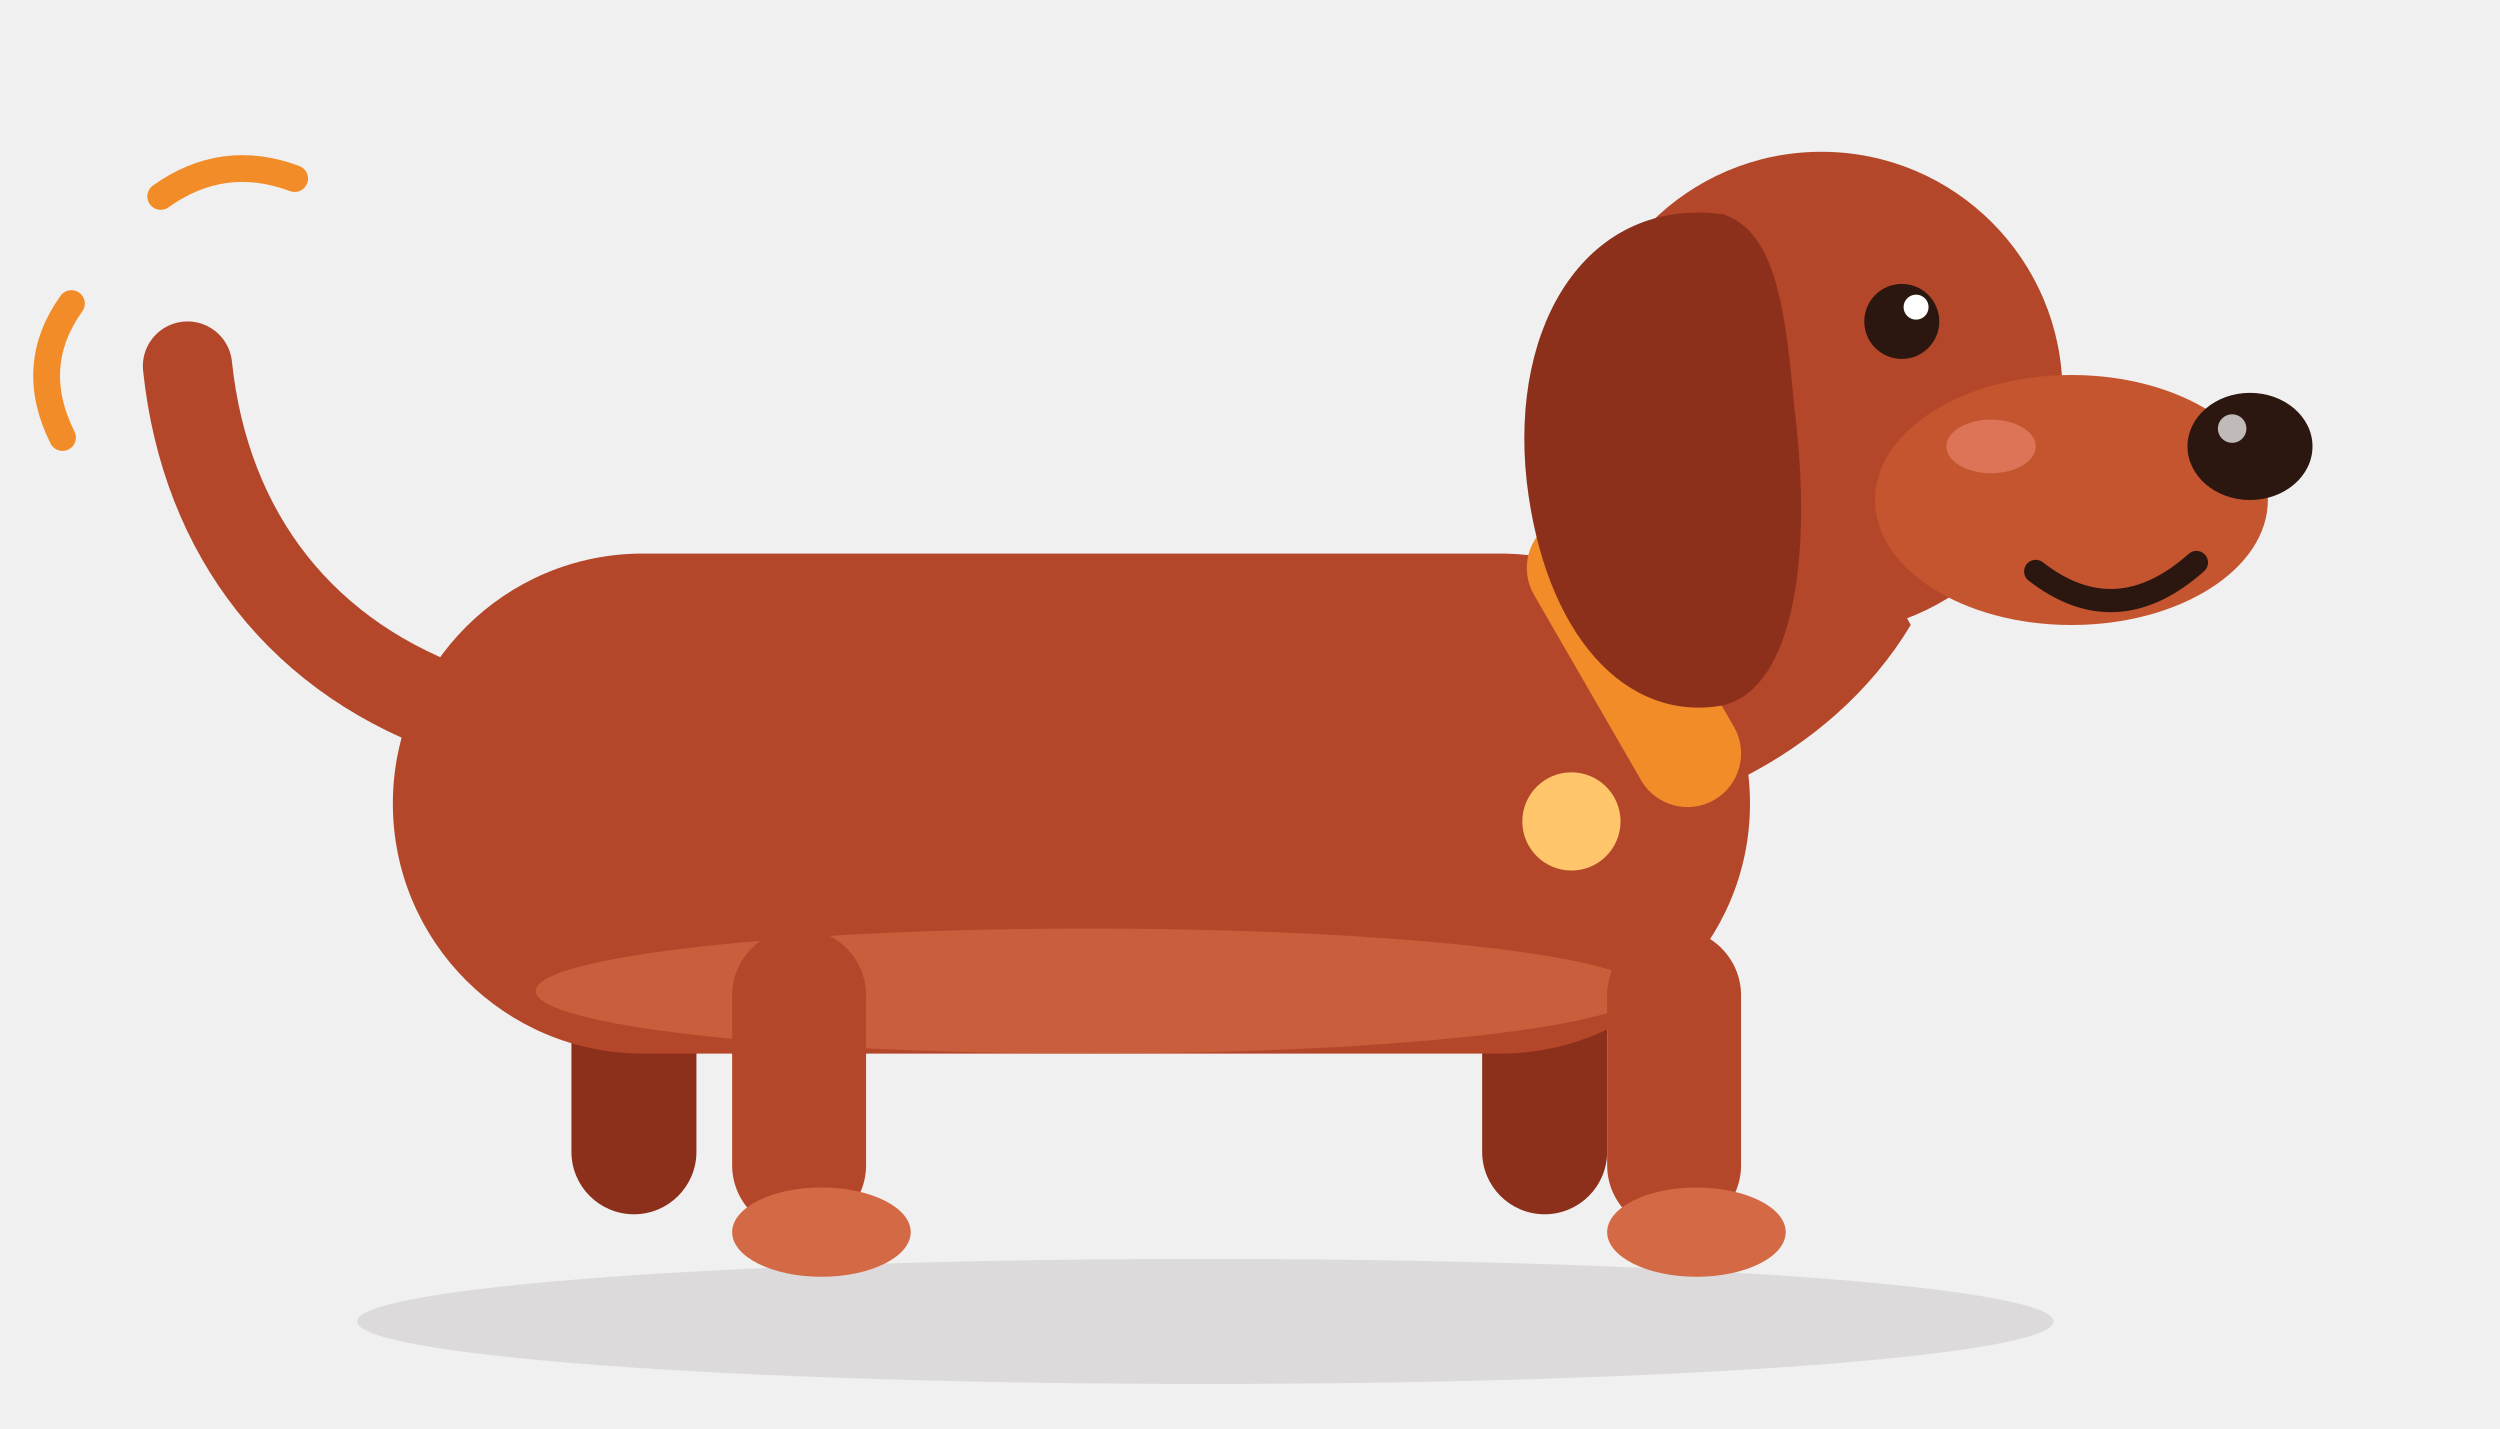
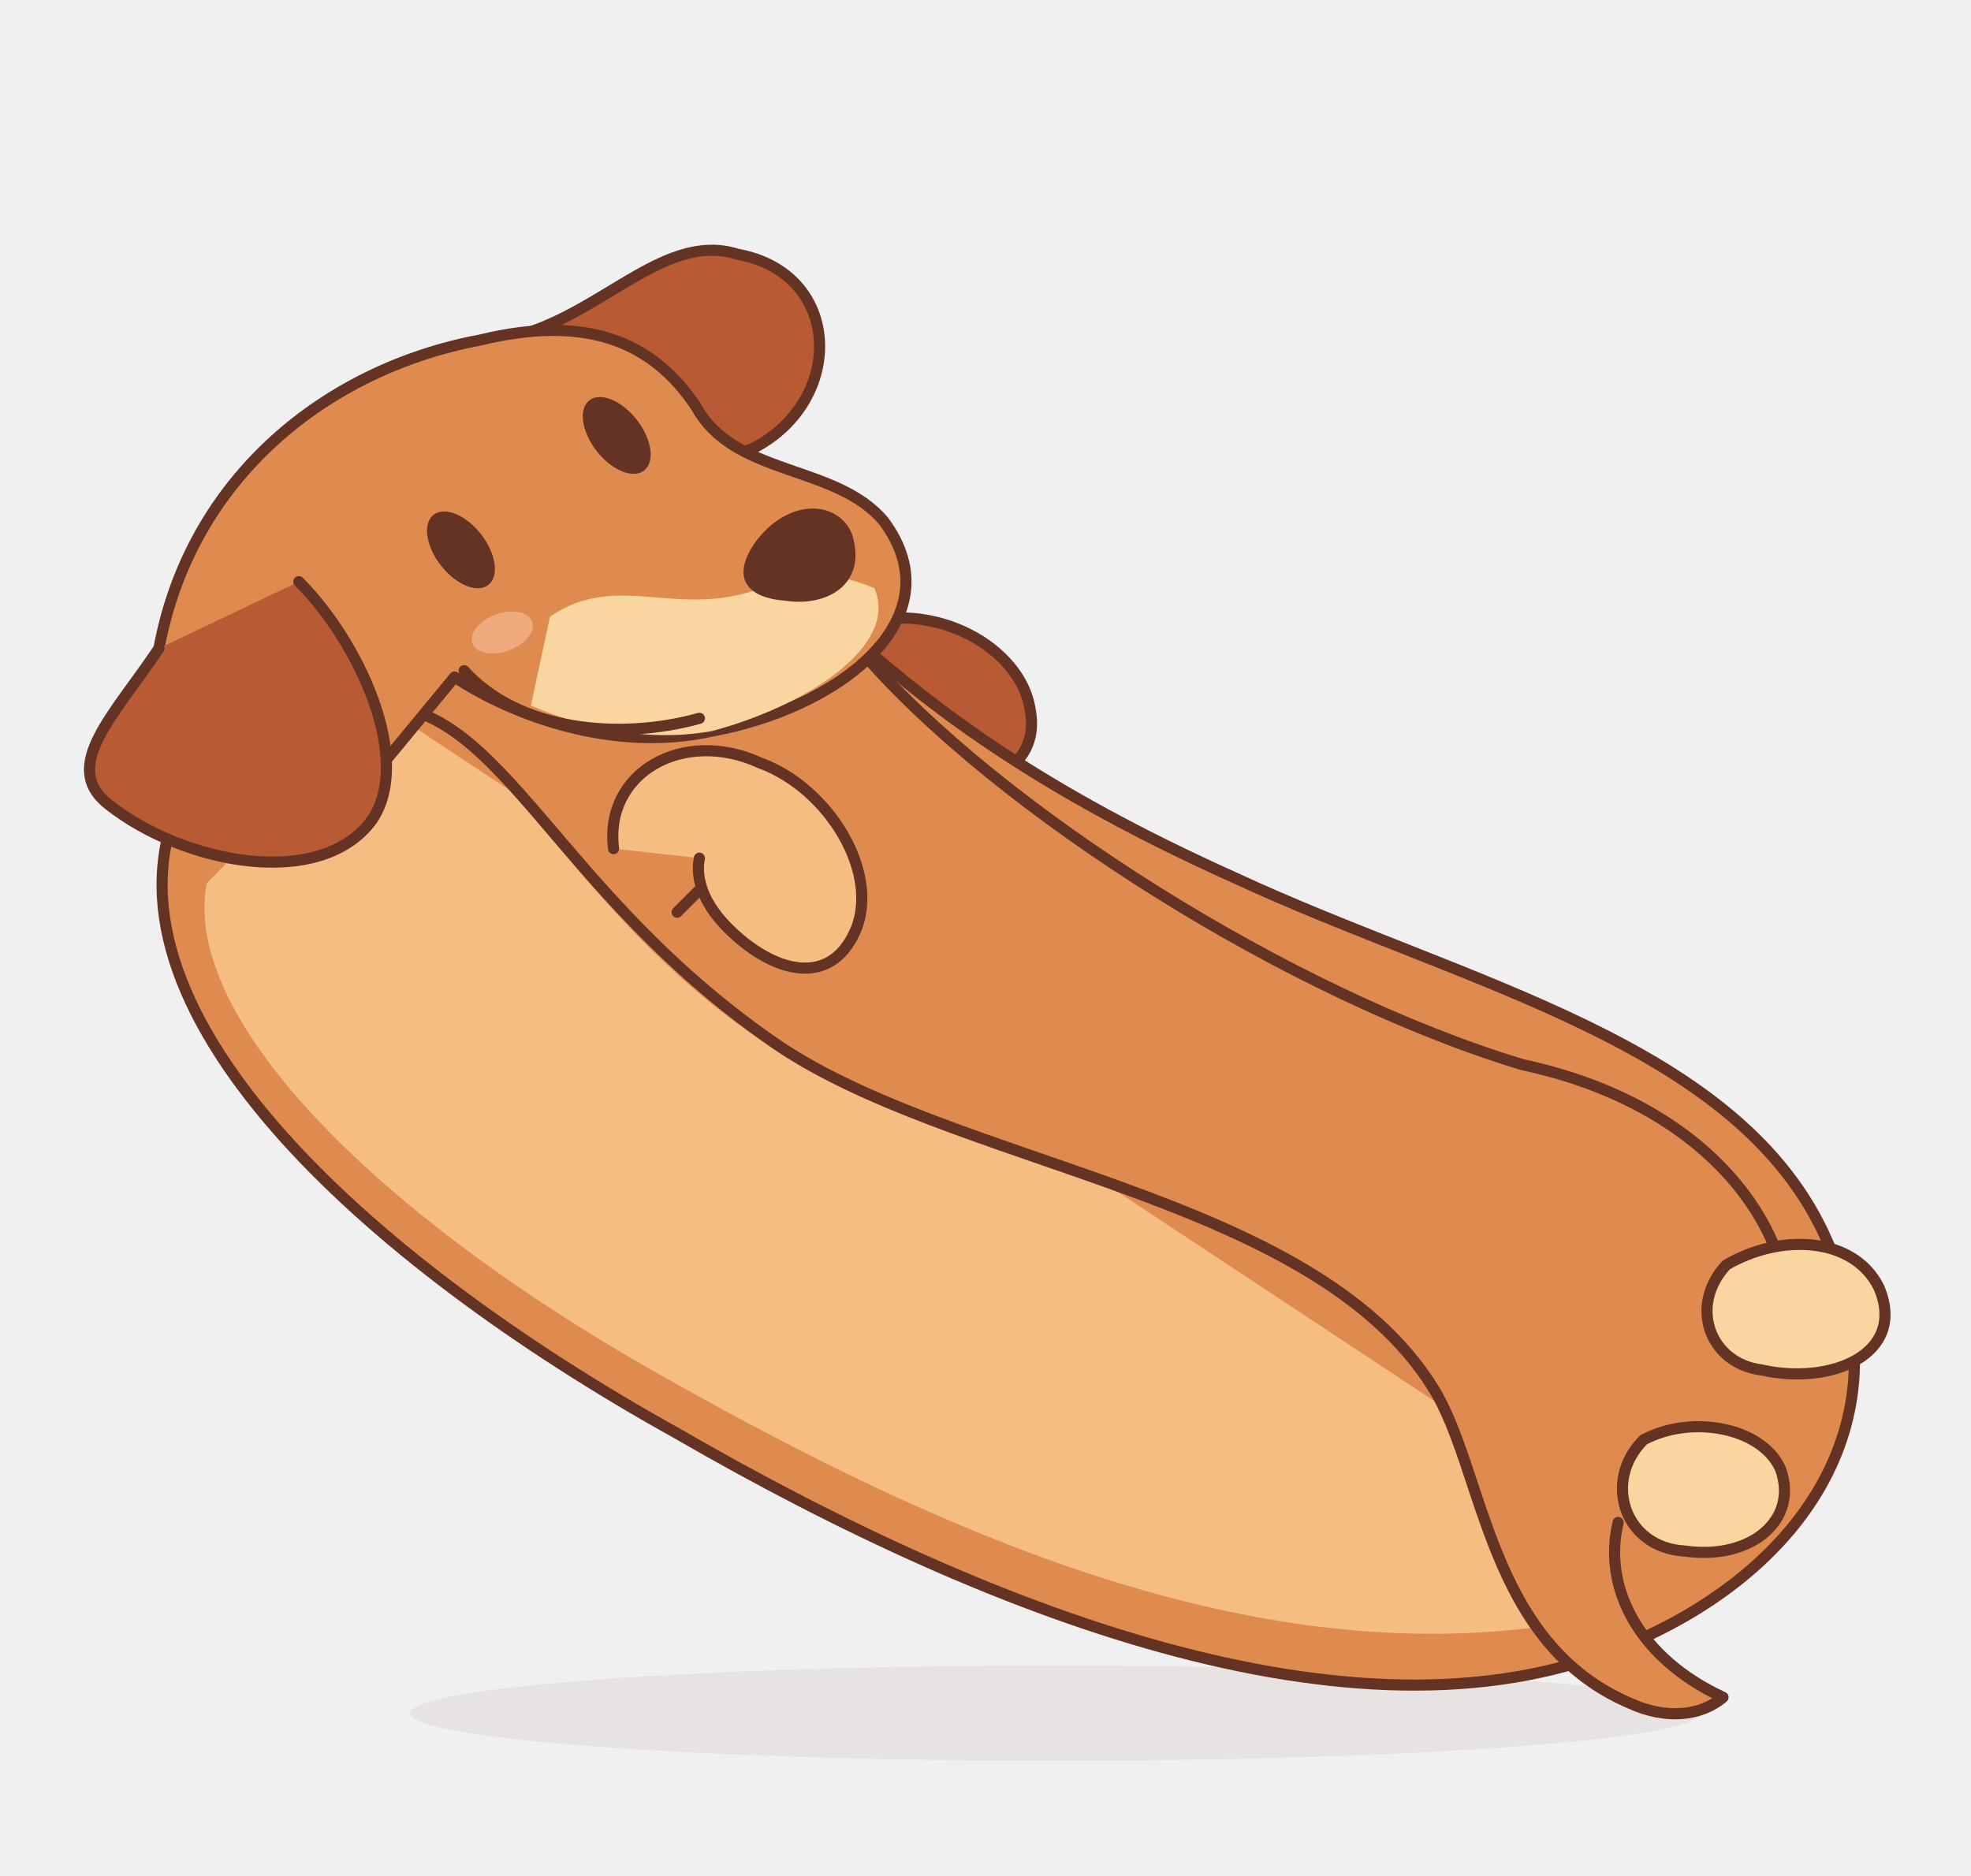
- <svg xmlns="http://www.w3.org/2000/svg" viewBox="0 0 280 160" role="img" aria-label="Bingo, el perro salchicha">
-   <ellipse cx="135" cy="148" rx="95" ry="7" fill="#2b1610" opacity="0.1" />
-   <path d="M52 80 C34 74 23 60 21 41" stroke="#b4462a" stroke-width="10" fill="none" stroke-linecap="round" />
-   <g stroke="#f28c28" stroke-width="3" fill="none" stroke-linecap="round">
-     <path d="M8 34 Q3 41 7 49" />
-     <path d="M18 22 Q25 17 33 20" />
+ <svg xmlns="http://www.w3.org/2000/svg" viewBox="0 0 620 590" role="img" aria-label="Bingo, tu compañero salchicha">
+   <ellipse cx="332" cy="539" rx="203" ry="15" fill="#653324" opacity="0.07" />
+   <g stroke="#653324" stroke-width="3.5" stroke-linecap="round" stroke-linejoin="round">
+     <path d="M268 197 C294 188 321 204 324 223 C328 243 306 251 290 239Z" fill="#b85b35" />
+     <path d="M57 251 C27 316 114 396 213 451 C315 510 431 553 513 517 C569 493 599 445 575 391 C548 328 461 310 388 276 C328 249 295 224 270 202 L124 211Z" fill="#df8b50" />
+     <path d="M118 223 C154 219 177 287 242 329 C302 366 410 373 451 437 C464 459 466 483 483 512 C389 524 294 481 212 435 C120 384 57 321 65 278Z" fill="#f5bd82" stroke="none" />
+     <path d="M271 205 C314 255 406 313 479 335 C535 347 562 383 563 414" fill="none" />
+     <path d="M120 222 C158 223 175 280 242 327 C298 367 413 375 451 437 C467 463 468 517 513 536 C524 541 535 540 542 534 C516 522 504 500 509 479" fill="#df8b50" />
+     <path d="M193 267 C190 243 215 229 239 240 C261 248 277 275 269 293 C261 311 243 306 229 292 C220 283 219 275 220 270 M220 280 L213 287" fill="#f5bd82" />
+     <path d="M543 398 C560 388 583 389 591 405 C600 426 576 436 554 431 C538 429 531 411 543 398Z" fill="#f9d5a0" />
+     <path d="M517 453 C532 445 554 449 560 462 C566 478 551 491 530 488 C511 487 504 466 517 453Z" fill="#f9d5a0" />
  </g>
-   <rect x="64" y="100" width="14" height="36" rx="7" fill="#8c301b" />
-   <rect x="166" y="100" width="14" height="36" rx="7" fill="#8c301b" />
-   <rect x="44" y="62" width="152" height="56" rx="28" fill="#b4462a" />
-   <ellipse cx="122" cy="111" rx="62" ry="7" fill="#d9714a" opacity="0.55" />
-   <rect x="82" y="104" width="15" height="34" rx="7.5" fill="#b4462a" />
-   <rect x="180" y="104" width="15" height="34" rx="7.5" fill="#b4462a" />
-   <ellipse cx="92" cy="138" rx="10" ry="5" fill="#d46a45" />
-   <ellipse cx="190" cy="138" rx="10" ry="5" fill="#d46a45" />
-   <path d="M166 72 C174 54 186 44 199 42 L214 70 C205 85 187 93 171 93 Z" fill="#b4462a" />
-   <rect x="177" y="56" width="12" height="36" rx="6" transform="rotate(-30 183 74)" fill="#f28c28" />
-   <circle cx="176" cy="92" r="5.5" fill="#ffc56b" />
-   <circle cx="204" cy="44" r="27" fill="#b4462a" />
-   <ellipse cx="232" cy="56" rx="22" ry="14" fill="#c4552f" />
-   <ellipse cx="252" cy="50" rx="7" ry="6" fill="#2b1610" />
-   <circle cx="250" cy="48" r="1.6" fill="#fff" opacity="0.7" />
-   <circle cx="213" cy="36" r="4.2" fill="#2b1610" />
-   <circle cx="214.6" cy="34.4" r="1.4" fill="#fff" />
-   <ellipse cx="223" cy="50" rx="5" ry="3" fill="#e8826a" opacity="0.7" />
-   <path d="M228 64 Q237 71 246 63" stroke="#2b1610" stroke-width="2.6" fill="none" stroke-linecap="round" />
-   <path d="M193 24 C178 22 169 36 171 54 C173 71 182 81 193 79 C201 77 203 62 201 46 C200 35 199 26 193 24 Z" fill="#8c301b" />
+   <g stroke="#653324" stroke-width="3.5" stroke-linecap="round" stroke-linejoin="round">
+     <path d="M165 105 C191 97 210 73 232 80 C265 86 266 126 237 141 L211 151Z" fill="#b85b35" />
+     <path d="M50 204 C60 150 103 116 151 107 C184 99 205 107 219 128 C231 150 263 146 278 164 C301 195 263 223 224 230 C193 237 161 225 143 213 L110 253 L57 254Z" fill="#df8b50" />
+     <path d="M173 194 C195 179 214 196 242 184 C255 179 265 181 275 185 C283 203 254 222 224 230 C202 234 181 228 167 222Z" fill="#f9d5a0" stroke="none" />
+     <path d="M94 183 C113 202 130 239 117 258 C101 280 58 272 34 253 C19 241 36 225 50 204" fill="#b85b35" />
+     <path d="M146 211 C163 230 195 233 220 226" fill="none" />
+     <ellipse cx="145" cy="173" rx="8" ry="14" transform="rotate(-38 145 173)" fill="#653324" stroke="none" />
+     <ellipse cx="194" cy="137" rx="8" ry="14" transform="rotate(-38 194 137)" fill="#653324" stroke="none" />
+     <path d="M238 170 C249 156 264 158 268 168 C273 184 260 191 247 189 C234 188 230 181 238 170Z" fill="#653324" stroke="none" />
+     <ellipse cx="158" cy="199" rx="10" ry="6" transform="rotate(-20 158 199)" fill="#efaa7d" stroke="none" />
+   </g>
</svg>
